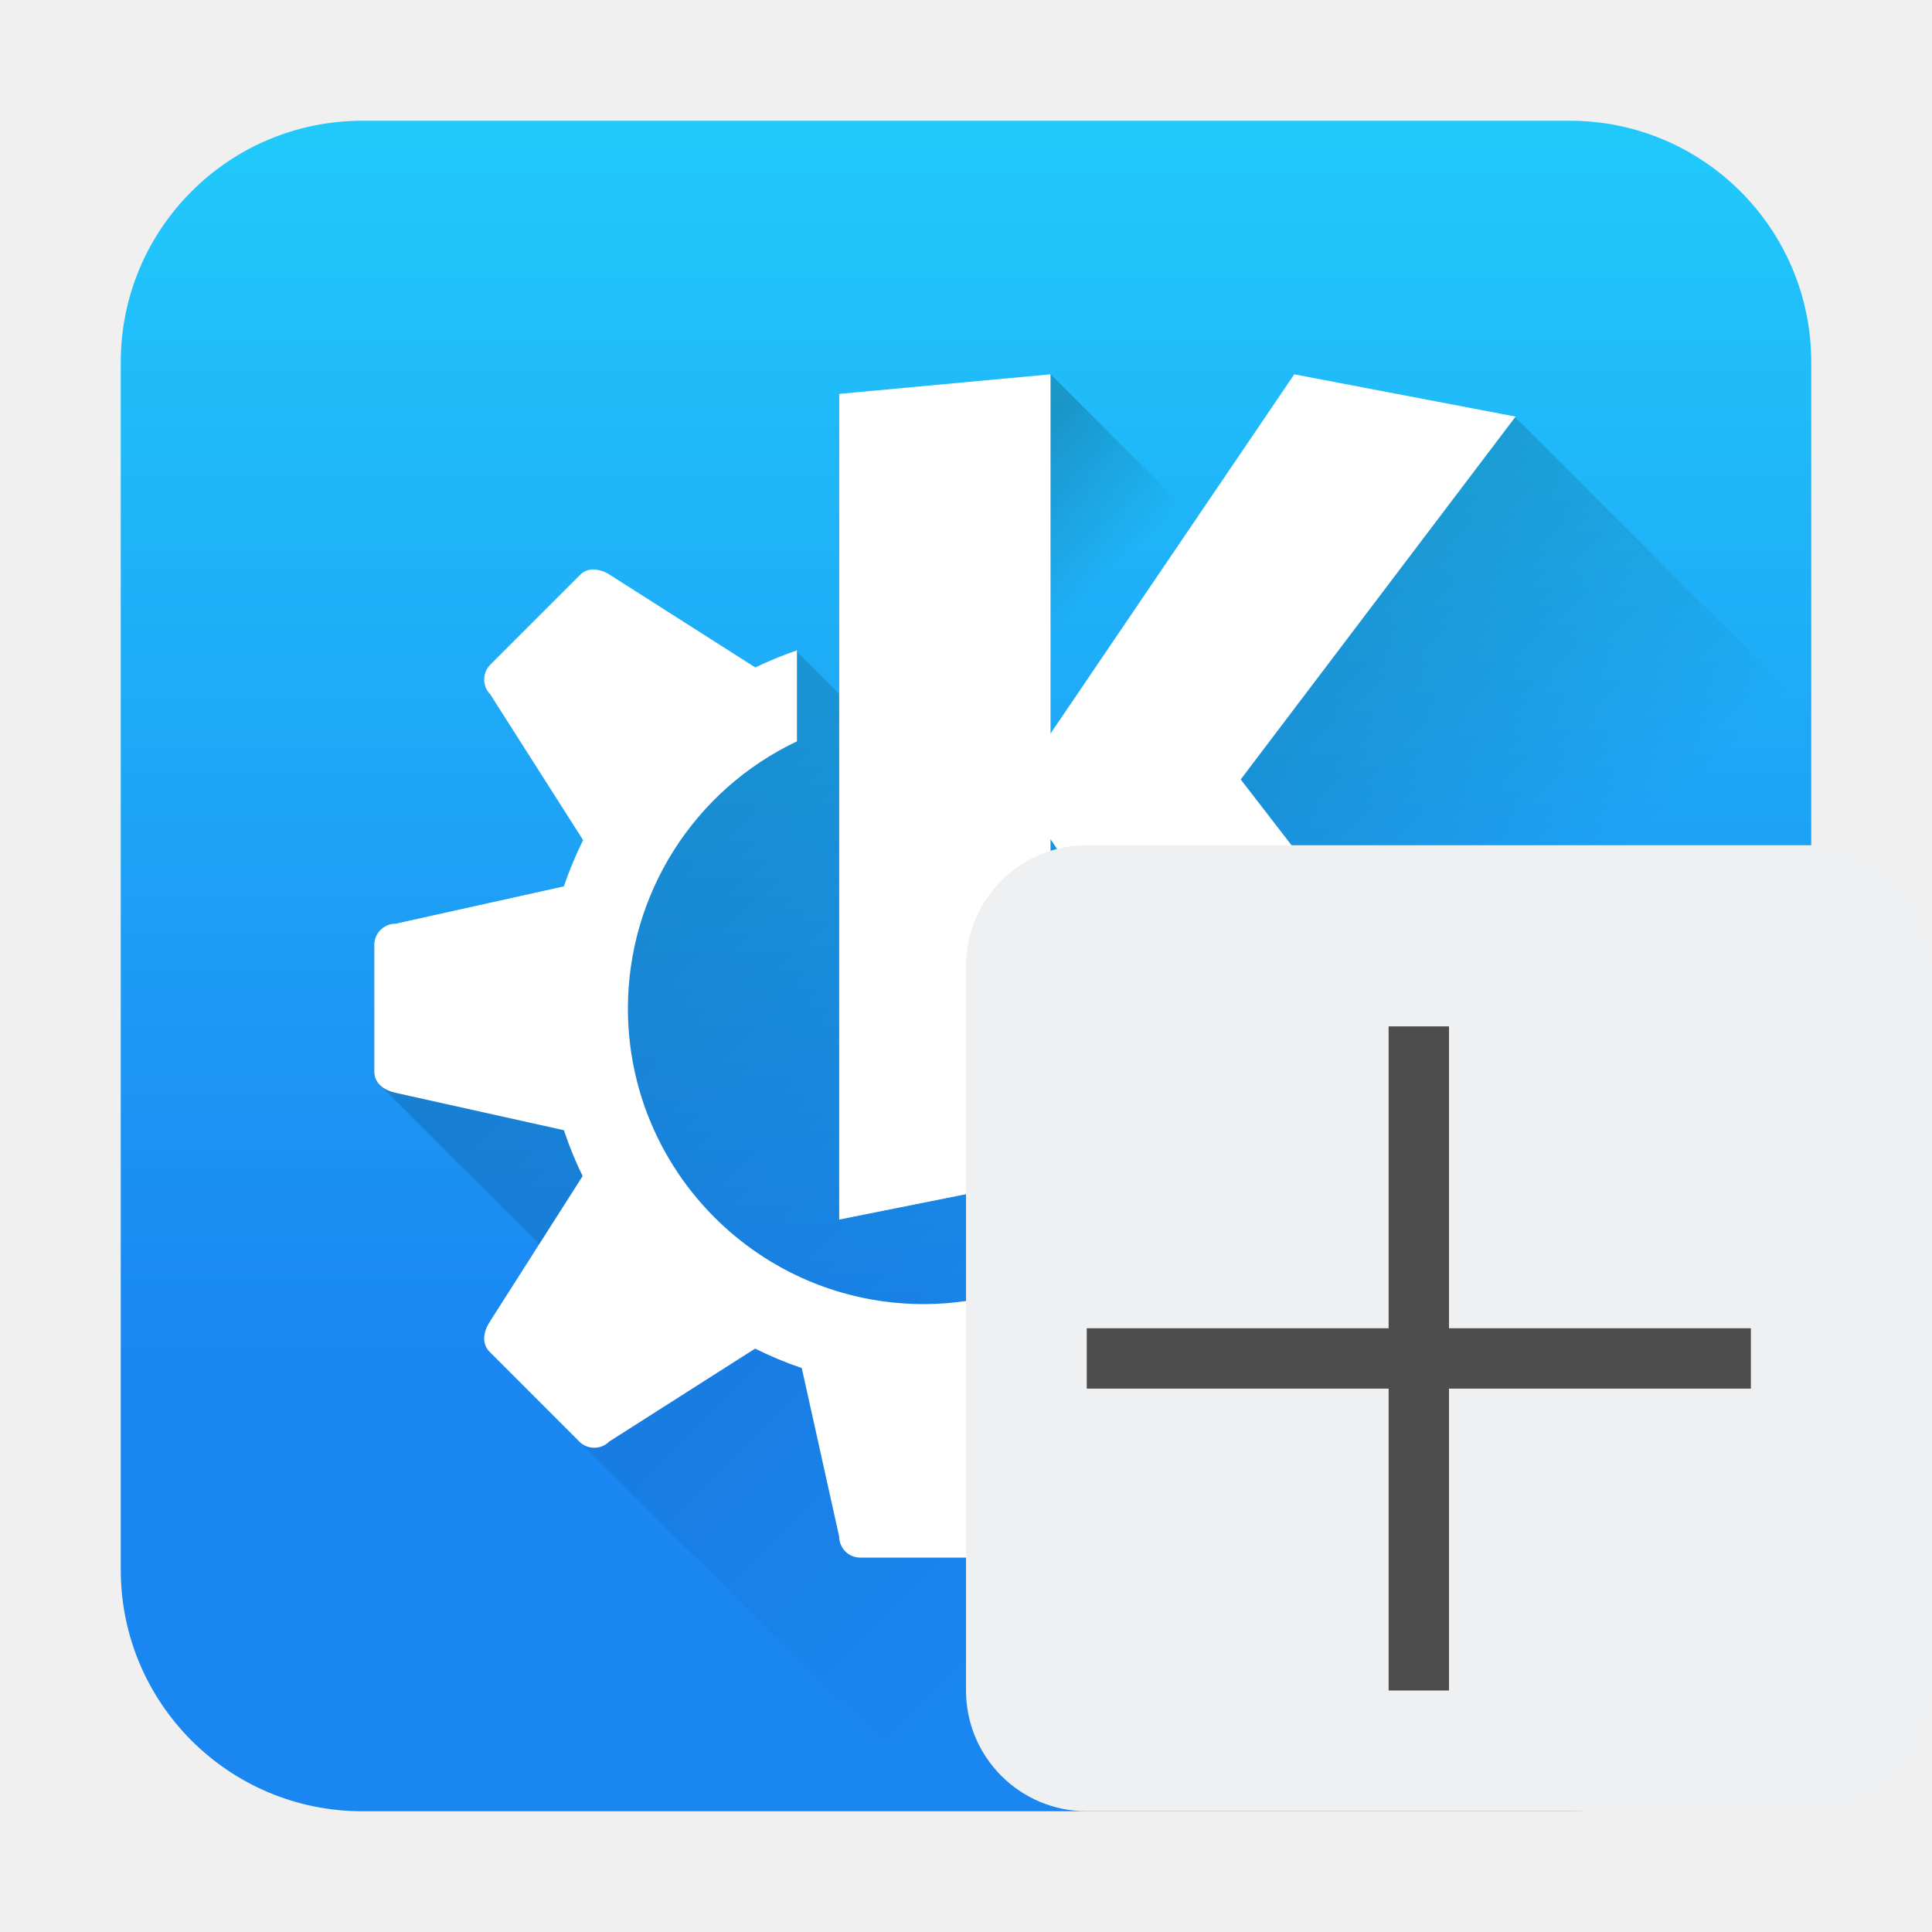
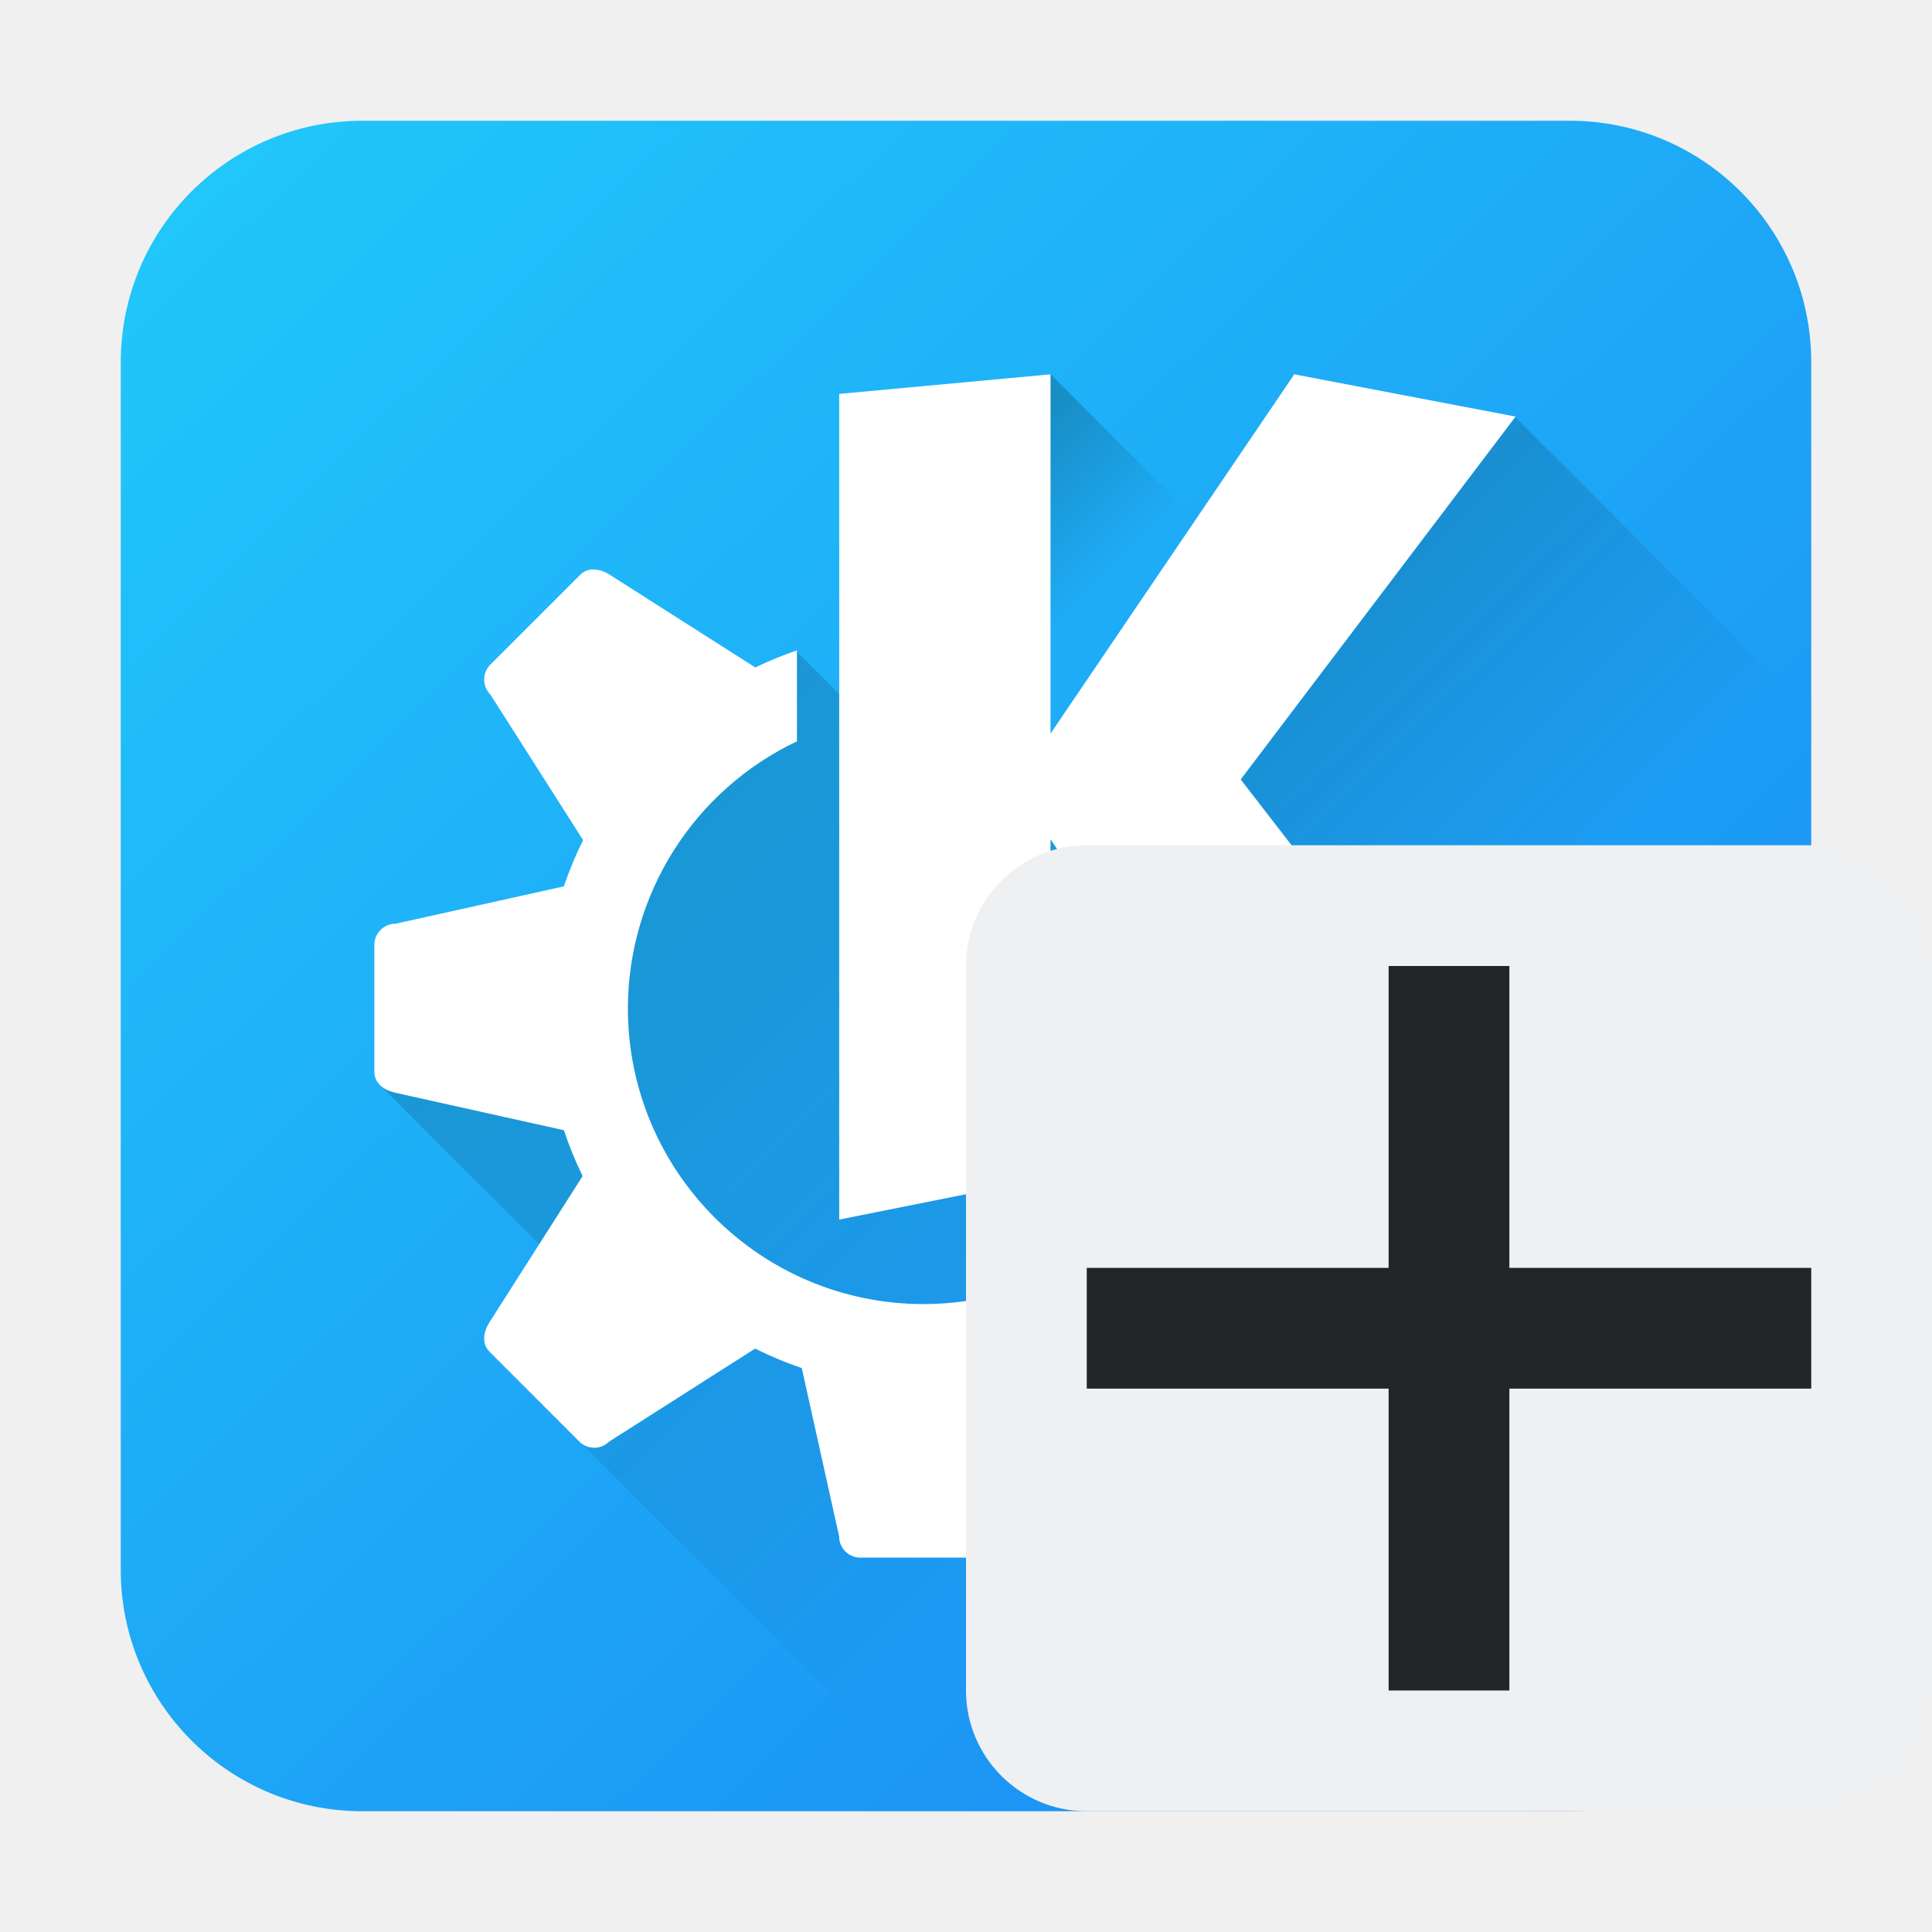
<svg xmlns="http://www.w3.org/2000/svg" xmlns:xlink="http://www.w3.org/1999/xlink" height="32" width="32">
-   <defs>
-     <linearGradient id="a">
-       <stop offset="0" />
-       <stop offset="1" stop-opacity="0" />
-     </linearGradient>
-     <linearGradient gradientTransform="matrix(.7 0 0 .7 -1.5 -.1)" gradientUnits="userSpaceOnUse" y2="28.942" x2="35.942" y1="10" x1="17" id="d" xlink:href="#a" />
-     <linearGradient gradientTransform="rotate(45 .566 -1.366) scale(.7)" gradientUnits="userSpaceOnUse" y2="-9.896" x2="43.104" y1="-9.896" x1="31.021" id="e" xlink:href="#a" />
-     <linearGradient gradientTransform="matrix(.7 0 0 .7 -.8 -.8)" gradientUnits="userSpaceOnUse" y2="15.851" x2="26.348" y1="13.219" x1="23.716" id="f" xlink:href="#a" />
-     <linearGradient gradientTransform="matrix(.7318 0 0 .72092 31.454 .9)" gradientUnits="userSpaceOnUse" x2="-2.994" y2="37.956" x1="-41.26" y1="-.883" id="b">
-       <stop stop-color="#21c9fb" />
-       <stop stop-color="#1a86f2" offset="1" />
-     </linearGradient>
-     <linearGradient gradientUnits="userSpaceOnUse" y2="30" x2="2" y1="2" x1="2" id="c" xlink:href="#b" />
-   </defs>
-   <rect ry="4" y="2" x="2" height="28" width="28" fill="url(#c)" />
-   <path d="M14.713 12.309l-1.535-1.536-1.613 1.019-.607 1.394-4.725 4.725 3.225 3.226-1.375 1.223 6.94 6.94h9.946c2.012 0 3.631-1.596 3.631-3.578C22.653 18.385 16 10.4 14.713 12.31z" opacity=".2" fill="url(#d)" />
-   <path d="M25.08 6.892l-3.059.824-3.164 6.65 2.743 5.83 7.9 7.9c.316-.55.5-1.184.5-1.863v-14.42z" opacity=".2" fill="url(#e)" />
-   <path d="M17.4 6.197l3.172 3.172-2.2 4.658-4.4-4.401z" opacity=".2" fill="url(#f)" />
+   <linearGradient id="a">
+     <stop offset="0" />
+     <stop offset="1" stop-opacity="0" />
+   </linearGradient>
+   <linearGradient id="c" gradientUnits="userSpaceOnUse" x1="10.4" x2="23.659" xlink:href="#a" y1="6.9" y2="20.159" />
+   <linearGradient id="d" gradientTransform="rotate(45 .566 -1.366) scale(.7)" gradientUnits="userSpaceOnUse" x1="31.021" x2="43.104" xlink:href="#a" y1="-9.896" y2="-9.896" />
+   <linearGradient id="e" gradientUnits="userSpaceOnUse" x1="15.801" x2="17.644" xlink:href="#a" y1="8.453" y2="10.296" />
+   <linearGradient id="b" gradientTransform="matrix(.7318 0 0 .72092 31.454 .9)" gradientUnits="userSpaceOnUse" x1="-40.249" x2="-1.987" y1="1.526" y2="40.365">
+     <stop offset="0" stop-color="#21c9fb" />
+     <stop offset="1" stop-color="#1a86f2" />
+   </linearGradient>
+   <rect fill="url(#b)" height="28" ry="4" width="28" x="2" y="2" />
+   <path d="M14.713 12.309l-1.535-1.536-1.613 1.019-.607 1.394-4.725 4.725 3.225 3.226-1.375 1.223 6.94 6.94h9.946c2.012 0 3.631-1.596 3.631-3.578C22.653 18.385 16 10.4 14.713 12.31z" fill="url(#c)" opacity=".2" />
+   <path d="M25.08 6.892l-3.059.824-3.164 6.65 2.743 5.83 7.9 7.9c.316-.55.5-1.184.5-1.863v-14.42z" fill="url(#d)" opacity=".2" />
+   <path d="M17.4 6.197l3.172 3.172-2.2 4.658-4.4-4.401z" fill="url(#e)" opacity=".2" />
  <path d="M9.846 9.432a.305.305 0 0 0-.238.09l-1.486 1.486a.35.35 0 0 0 0 .495l1.536 2.412a6.3 6.3 0 0 0-.319.766L6.55 15.3a.35.35 0 0 0-.35.35v2.1c0 .194.16.308.35.35l2.79.62c.087.26.19.514.31.76l-1.54 2.416c-.104.163-.137.357 0 .495l1.485 1.486a.35.35 0 0 0 .495 0l2.417-1.54a6.3 6.3 0 0 0 .773.323l.619 2.789c0 .194.156.35.35.35h2.1c.194 0 .308-.16.35-.35l.62-2.79a6.3 6.3 0 0 0 .77-.315l2.407 1.533a.35.35 0 0 0 .495 0l1.486-1.486c.137-.138.104-.332 0-.495l-.657-1.031-.489.195-1.568-2.351A4.9 4.9 0 0 1 15.3 21.6a4.9 4.9 0 0 1-4.9-4.9 4.9 4.9 0 0 1 2.8-4.421v-1.507a6.3 6.3 0 0 0-.69.283l-2.407-1.533a.538.538 0 0 0-.257-.09z" fill="#fff" />
  <path d="M17.4 6.2l-3.5.324V20.2l3.5-.7v-5.6l4.2 6.3 3.5-1.4-4.55-5.89 4.553-6.01-3.666-.7-4.037 5.95z" fill="#fff" />
-   <rect ry="2" y="14" x="16" height="16" width="16" fill="#eff0f1" />
-   <path d="M23 17v5h-5v1h5v5h1v-5h5v-1h-5v-5z" fill="#4d4d4d" />
+   <rect fill="#eff0f1" height="16" ry="2" width="16" x="16" y="14" />
+   <path d="M23 16v5h-5v2h5v5h2v-5h5v-2h-5v-5z" fill="#232629" />
</svg>
